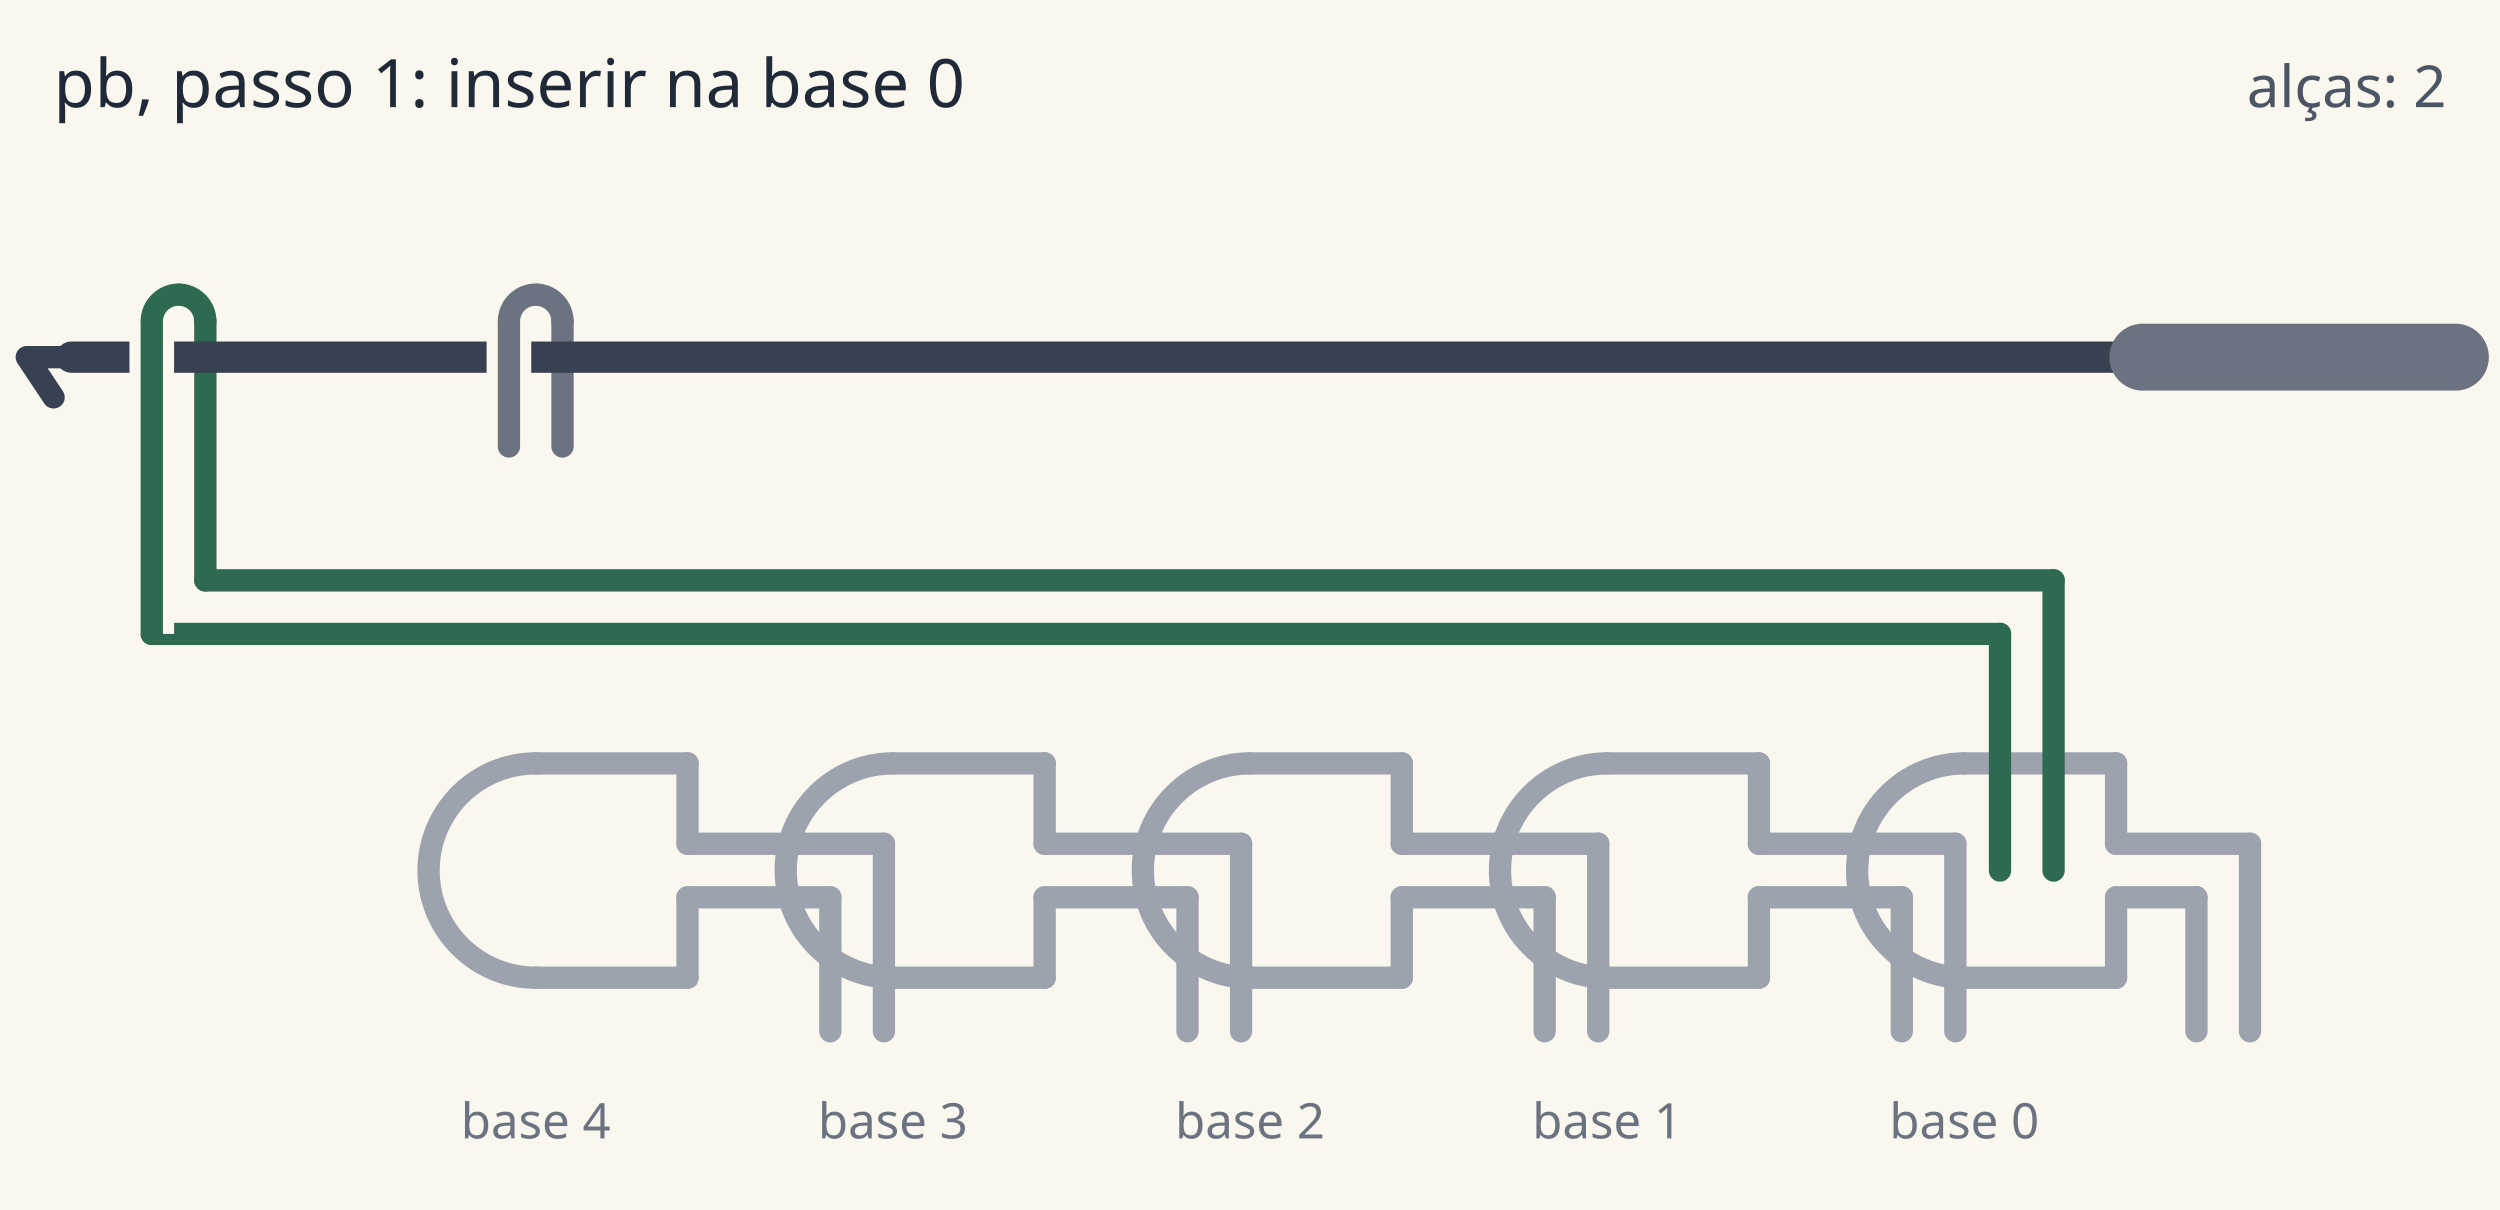
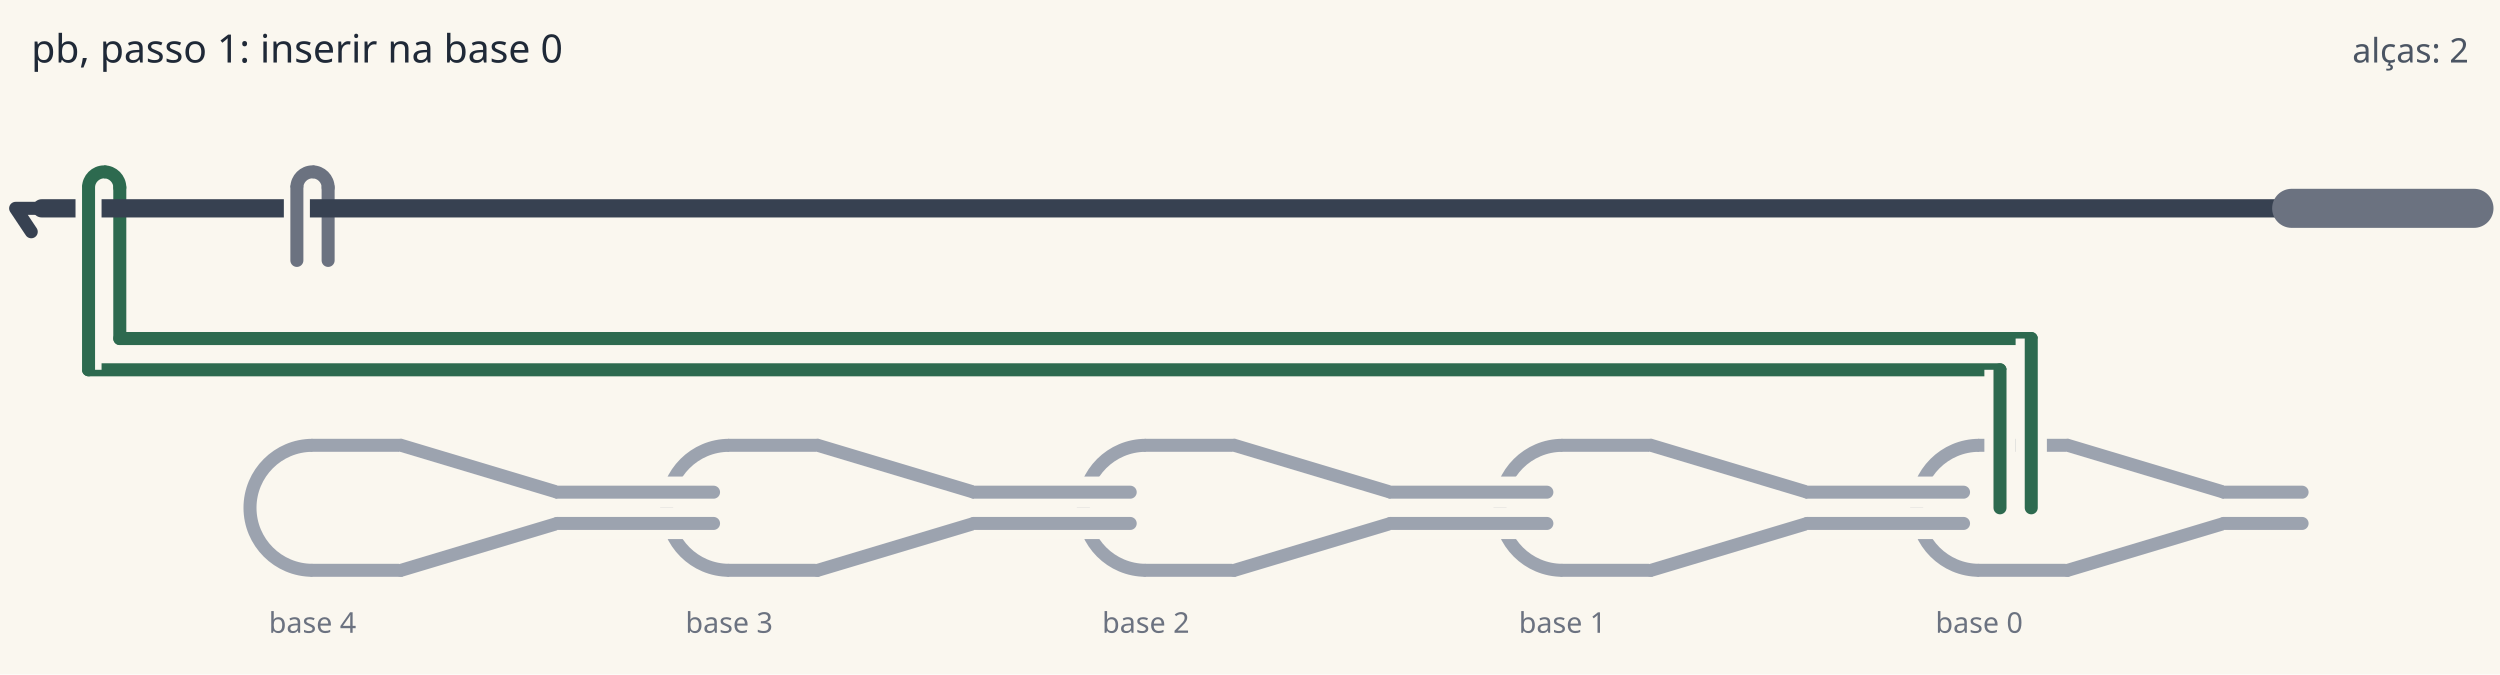
- <svg xmlns="http://www.w3.org/2000/svg" viewBox="0 0 560.0 271.0" width="560.0" height="271.0" font-family="sans-serif">
+ <svg xmlns="http://www.w3.org/2000/svg" viewBox="0 0 960.0 259.0" width="960.0" height="259.0" font-family="sans-serif">
  <rect width="100%" height="100%" fill="#faf7ef" />
  <text x="12" y="24" font-size="15" fill="#1f2937">pb, passo 1: inserir na base 0</text>
-   <text x="548.0" y="24" font-size="13" text-anchor="end" fill="#4b5563">alças: 2</text>
-   <text x="440.0" y="255.0" font-size="11" text-anchor="middle" fill="#6b7280">base 0</text>
-   <text x="360.0" y="255.0" font-size="11" text-anchor="middle" fill="#6b7280">base 1</text>
-   <text x="280.0" y="255.0" font-size="11" text-anchor="middle" fill="#6b7280">base 2</text>
-   <text x="200.0" y="255.0" font-size="11" text-anchor="middle" fill="#6b7280">base 3</text>
-   <text x="120.0" y="255.0" font-size="11" text-anchor="middle" fill="#6b7280">base 4</text>
+   <text x="948.0" y="24" font-size="13" text-anchor="end" fill="#4b5563">alças: 2</text>
+   <text x="760.0" y="243.0" font-size="11" text-anchor="middle" fill="#6b7280">base 0</text>
+   <text x="600.0" y="243.0" font-size="11" text-anchor="middle" fill="#6b7280">base 1</text>
+   <text x="440.0" y="243.0" font-size="11" text-anchor="middle" fill="#6b7280">base 2</text>
+   <text x="280.0" y="243.0" font-size="11" text-anchor="middle" fill="#6b7280">base 3</text>
+   <text x="120.0" y="243.0" font-size="11" text-anchor="middle" fill="#6b7280">base 4</text>
  <path data-bend="0" data-side="back" d="M 126.0 72 A 6 6 0 0 0 120.0 66" fill="none" stroke="#6b7280" stroke-width="5" stroke-linecap="round" />
  <line data-pair="0" data-side="back" data-seg="0" data-loop="0" data-kind="initial" data-on-hook="1" data-part="back" data-cx="120.0" data-cy="80" x1="126.0" y1="72.0" x2="126.0" y2="100.0" stroke="#6b7280" stroke-width="5" stroke-linecap="round" />
  <path data-bend="1" data-side="back" d="M 46.0 72 A 6 6 0 0 0 40.0 66" fill="none" stroke="#2d6a4f" stroke-width="5" stroke-linecap="round" />
  <line data-pair="1" data-side="back" data-seg="0" data-leg="1" data-base="0" data-loop="1" data-kind="pulled" data-on-hook="1" data-part="back" data-cx="40.0" data-cy="80" x1="46.0" y1="72.0" x2="46.0" y2="130.0" stroke="#2d6a4f" stroke-width="5" stroke-linecap="round" />
-   <line data-hook="1" x1="544.0" y1="80" x2="16.0" y2="80" stroke="#374151" stroke-width="7" stroke-linecap="round" />
-   <line data-hook-handle="1" x1="550.0" y1="80" x2="480.0" y2="80" stroke="#6b7280" stroke-width="15" stroke-linecap="round" />
+   <line data-hook="1" x1="944.0" y1="80" x2="16.0" y2="80" stroke="#374151" stroke-width="7" stroke-linecap="round" />
+   <line data-hook-handle="1" x1="950.0" y1="80" x2="880.0" y2="80" stroke="#6b7280" stroke-width="15" stroke-linecap="round" />
  <path data-hook-tip="1" d="M 18.0 80 L 6.0 80 L 12.0 89" fill="none" stroke="#374151" stroke-width="5" stroke-linecap="round" stroke-linejoin="round" />
-   <path data-base-top="0" data-cx="440.0" data-cy="195.0" data-hx="445.0" data-hw="21.0" d="M 440.0 171.0 A 24 24 0 0 0 440.0 219.0" fill="none" stroke="#9ca3af" stroke-width="5" stroke-linecap="round" />
-   <path data-base-top="1" data-cx="360.0" data-cy="195.0" data-hx="365.0" data-hw="21.0" d="M 360.0 171.0 A 24 24 0 0 0 360.0 219.0" fill="none" stroke="#9ca3af" stroke-width="5" stroke-linecap="round" />
-   <path data-base-top="2" data-cx="280.0" data-cy="195.0" data-hx="285.0" data-hw="21.0" d="M 280.0 171.0 A 24 24 0 0 0 280.0 219.0" fill="none" stroke="#9ca3af" stroke-width="5" stroke-linecap="round" />
-   <path data-base-top="3" data-cx="200.0" data-cy="195.0" data-hx="205.0" data-hw="21.0" d="M 200.0 171.0 A 24 24 0 0 0 200.0 219.0" fill="none" stroke="#9ca3af" stroke-width="5" stroke-linecap="round" />
+   <path data-base-top="0" data-cx="760.0" data-cy="195.0" data-hx="765.0" data-hw="21.0" d="M 760.0 171.0 A 24 24 0 0 0 760.0 219.0" fill="none" stroke="#9ca3af" stroke-width="5" stroke-linecap="round" />
+   <path data-base-top="1" data-cx="600.0" data-cy="195.0" data-hx="605.0" data-hw="21.0" d="M 600.0 171.0 A 24 24 0 0 0 600.0 219.0" fill="none" stroke="#9ca3af" stroke-width="5" stroke-linecap="round" />
+   <path data-base-top="2" data-cx="440.0" data-cy="195.0" data-hx="445.0" data-hw="21.0" d="M 440.0 171.0 A 24 24 0 0 0 440.0 219.0" fill="none" stroke="#9ca3af" stroke-width="5" stroke-linecap="round" />
+   <path data-base-top="3" data-cx="280.0" data-cy="195.0" data-hx="285.0" data-hw="21.0" d="M 280.0 171.0 A 24 24 0 0 0 280.0 219.0" fill="none" stroke="#9ca3af" stroke-width="5" stroke-linecap="round" />
  <path data-base-top="4" data-cx="120.0" data-cy="195.0" data-hx="125.0" data-hw="21.0" d="M 120.0 171.0 A 24 24 0 0 0 120.0 219.0" fill="none" stroke="#9ca3af" stroke-width="5" stroke-linecap="round" />
-   <line data-base-line="0" data-seg="0" x1="440.0" y1="171.0" x2="474.0" y2="171.0" stroke="#9ca3af" stroke-width="5" stroke-linecap="round" />
-   <line data-base-line="0" data-seg="1" x1="474.0" y1="171.0" x2="474.0" y2="189.0" stroke="#9ca3af" stroke-width="5" stroke-linecap="round" />
-   <line data-base-line="0" data-seg="2" x1="474.0" y1="189.0" x2="504.0" y2="189.0" stroke="#9ca3af" stroke-width="5" stroke-linecap="round" />
-   <line data-base-line="0" data-seg="3" x1="504.0" y1="189.0" x2="504.0" y2="231.0" stroke="#9ca3af" stroke-width="5" stroke-linecap="round" />
-   <line data-base-line="0" data-seg="4" x1="440.0" y1="219.0" x2="474.0" y2="219.0" stroke="#9ca3af" stroke-width="5" stroke-linecap="round" />
-   <line data-base-line="0" data-seg="5" x1="474.0" y1="219.0" x2="474.0" y2="201.0" stroke="#9ca3af" stroke-width="5" stroke-linecap="round" />
-   <line data-base-line="0" data-seg="6" x1="474.0" y1="201.0" x2="492.0" y2="201.0" stroke="#9ca3af" stroke-width="5" stroke-linecap="round" />
-   <line data-base-line="0" data-seg="7" x1="492.0" y1="201.0" x2="492.0" y2="231.0" stroke="#9ca3af" stroke-width="5" stroke-linecap="round" />
-   <line data-base-line="1" data-seg="0" x1="360.0" y1="171.0" x2="394.0" y2="171.0" stroke="#9ca3af" stroke-width="5" stroke-linecap="round" />
-   <line data-base-line="1" data-seg="1" x1="394.0" y1="171.0" x2="394.0" y2="189.0" stroke="#9ca3af" stroke-width="5" stroke-linecap="round" />
-   <line data-base-line="1" data-seg="2" x1="394.0" y1="189.0" x2="438.0" y2="189.0" stroke="#9ca3af" stroke-width="5" stroke-linecap="round" />
-   <line data-base-line="1" data-seg="3" x1="438.0" y1="189.0" x2="438.0" y2="231.0" stroke="#9ca3af" stroke-width="5" stroke-linecap="round" />
-   <line data-base-line="1" data-seg="4" x1="360.0" y1="219.0" x2="394.0" y2="219.0" stroke="#9ca3af" stroke-width="5" stroke-linecap="round" />
-   <line data-base-line="1" data-seg="5" x1="394.0" y1="219.0" x2="394.0" y2="201.0" stroke="#9ca3af" stroke-width="5" stroke-linecap="round" />
-   <line data-base-line="1" data-seg="6" x1="394.0" y1="201.0" x2="426.0" y2="201.0" stroke="#9ca3af" stroke-width="5" stroke-linecap="round" />
-   <line data-base-line="1" data-seg="7" x1="426.0" y1="201.0" x2="426.0" y2="231.0" stroke="#9ca3af" stroke-width="5" stroke-linecap="round" />
-   <line data-base-line="2" data-seg="0" x1="280.0" y1="171.0" x2="314.0" y2="171.0" stroke="#9ca3af" stroke-width="5" stroke-linecap="round" />
-   <line data-base-line="2" data-seg="1" x1="314.0" y1="171.0" x2="314.0" y2="189.0" stroke="#9ca3af" stroke-width="5" stroke-linecap="round" />
-   <line data-base-line="2" data-seg="2" x1="314.0" y1="189.0" x2="358.0" y2="189.0" stroke="#9ca3af" stroke-width="5" stroke-linecap="round" />
-   <line data-base-line="2" data-seg="3" x1="358.0" y1="189.0" x2="358.0" y2="231.0" stroke="#9ca3af" stroke-width="5" stroke-linecap="round" />
-   <line data-base-line="2" data-seg="4" x1="280.0" y1="219.0" x2="314.0" y2="219.0" stroke="#9ca3af" stroke-width="5" stroke-linecap="round" />
-   <line data-base-line="2" data-seg="5" x1="314.0" y1="219.0" x2="314.0" y2="201.0" stroke="#9ca3af" stroke-width="5" stroke-linecap="round" />
-   <line data-base-line="2" data-seg="6" x1="314.0" y1="201.0" x2="346.0" y2="201.0" stroke="#9ca3af" stroke-width="5" stroke-linecap="round" />
-   <line data-base-line="2" data-seg="7" x1="346.0" y1="201.0" x2="346.0" y2="231.0" stroke="#9ca3af" stroke-width="5" stroke-linecap="round" />
-   <line data-base-line="3" data-seg="0" x1="200.0" y1="171.0" x2="234.0" y2="171.0" stroke="#9ca3af" stroke-width="5" stroke-linecap="round" />
-   <line data-base-line="3" data-seg="1" x1="234.0" y1="171.0" x2="234.0" y2="189.0" stroke="#9ca3af" stroke-width="5" stroke-linecap="round" />
-   <line data-base-line="3" data-seg="2" x1="234.0" y1="189.0" x2="278.0" y2="189.0" stroke="#9ca3af" stroke-width="5" stroke-linecap="round" />
-   <line data-base-line="3" data-seg="3" x1="278.0" y1="189.0" x2="278.0" y2="231.0" stroke="#9ca3af" stroke-width="5" stroke-linecap="round" />
-   <line data-base-line="3" data-seg="4" x1="200.0" y1="219.0" x2="234.0" y2="219.0" stroke="#9ca3af" stroke-width="5" stroke-linecap="round" />
-   <line data-base-line="3" data-seg="5" x1="234.0" y1="219.0" x2="234.0" y2="201.0" stroke="#9ca3af" stroke-width="5" stroke-linecap="round" />
-   <line data-base-line="3" data-seg="6" x1="234.0" y1="201.0" x2="266.0" y2="201.0" stroke="#9ca3af" stroke-width="5" stroke-linecap="round" />
-   <line data-base-line="3" data-seg="7" x1="266.0" y1="201.0" x2="266.0" y2="231.0" stroke="#9ca3af" stroke-width="5" stroke-linecap="round" />
+   <line x1="760.0" y1="171.0" x2="794.0" y2="171.0" stroke="#faf7ef" stroke-width="12" stroke-linecap="butt" />
+   <line data-base-line="0" data-seg="0" x1="760.0" y1="171.0" x2="794.0" y2="171.0" stroke="#9ca3af" stroke-width="5" stroke-linecap="round" />
+   <line x1="794.0" y1="171.0" x2="854.0" y2="189.0" stroke="#faf7ef" stroke-width="12" stroke-linecap="butt" />
+   <line data-base-line="0" data-seg="1" x1="794.0" y1="171.0" x2="854.0" y2="189.0" stroke="#9ca3af" stroke-width="5" stroke-linecap="round" />
+   <line x1="854.0" y1="189.0" x2="884.0" y2="189.0" stroke="#faf7ef" stroke-width="12" stroke-linecap="butt" />
+   <line data-base-line="0" data-seg="2" x1="854.0" y1="189.0" x2="884.0" y2="189.0" stroke="#9ca3af" stroke-width="5" stroke-linecap="round" />
+   <line x1="760.0" y1="219.0" x2="794.0" y2="219.0" stroke="#faf7ef" stroke-width="12" stroke-linecap="butt" />
+   <line data-base-line="0" data-seg="3" x1="760.0" y1="219.0" x2="794.0" y2="219.0" stroke="#9ca3af" stroke-width="5" stroke-linecap="round" />
+   <line x1="794.0" y1="219.0" x2="854.0" y2="201.0" stroke="#faf7ef" stroke-width="12" stroke-linecap="butt" />
+   <line data-base-line="0" data-seg="4" x1="794.0" y1="219.0" x2="854.0" y2="201.0" stroke="#9ca3af" stroke-width="5" stroke-linecap="round" />
+   <line x1="854.0" y1="201.0" x2="884.0" y2="201.0" stroke="#faf7ef" stroke-width="12" stroke-linecap="butt" />
+   <line data-base-line="0" data-seg="5" x1="854.0" y1="201.0" x2="884.0" y2="201.0" stroke="#9ca3af" stroke-width="5" stroke-linecap="round" />
+   <line x1="600.0" y1="171.0" x2="634.0" y2="171.0" stroke="#faf7ef" stroke-width="12" stroke-linecap="butt" />
+   <line data-base-line="1" data-seg="0" x1="600.0" y1="171.0" x2="634.0" y2="171.0" stroke="#9ca3af" stroke-width="5" stroke-linecap="round" />
+   <line x1="634.0" y1="171.0" x2="694.0" y2="189.0" stroke="#faf7ef" stroke-width="12" stroke-linecap="butt" />
+   <line data-base-line="1" data-seg="1" x1="634.0" y1="171.0" x2="694.0" y2="189.0" stroke="#9ca3af" stroke-width="5" stroke-linecap="round" />
+   <line x1="694.0" y1="189.0" x2="754.0" y2="189.0" stroke="#faf7ef" stroke-width="12" stroke-linecap="butt" />
+   <line data-base-line="1" data-seg="2" x1="694.0" y1="189.0" x2="754.0" y2="189.0" stroke="#9ca3af" stroke-width="5" stroke-linecap="round" />
+   <line x1="600.0" y1="219.0" x2="634.0" y2="219.0" stroke="#faf7ef" stroke-width="12" stroke-linecap="butt" />
+   <line data-base-line="1" data-seg="3" x1="600.0" y1="219.0" x2="634.0" y2="219.0" stroke="#9ca3af" stroke-width="5" stroke-linecap="round" />
+   <line x1="634.0" y1="219.0" x2="694.0" y2="201.0" stroke="#faf7ef" stroke-width="12" stroke-linecap="butt" />
+   <line data-base-line="1" data-seg="4" x1="634.0" y1="219.0" x2="694.0" y2="201.0" stroke="#9ca3af" stroke-width="5" stroke-linecap="round" />
+   <line x1="694.0" y1="201.0" x2="754.0" y2="201.0" stroke="#faf7ef" stroke-width="12" stroke-linecap="butt" />
+   <line data-base-line="1" data-seg="5" x1="694.0" y1="201.0" x2="754.0" y2="201.0" stroke="#9ca3af" stroke-width="5" stroke-linecap="round" />
+   <line x1="440.0" y1="171.0" x2="474.0" y2="171.0" stroke="#faf7ef" stroke-width="12" stroke-linecap="butt" />
+   <line data-base-line="2" data-seg="0" x1="440.0" y1="171.0" x2="474.0" y2="171.0" stroke="#9ca3af" stroke-width="5" stroke-linecap="round" />
+   <line x1="474.0" y1="171.0" x2="534.0" y2="189.0" stroke="#faf7ef" stroke-width="12" stroke-linecap="butt" />
+   <line data-base-line="2" data-seg="1" x1="474.0" y1="171.0" x2="534.0" y2="189.0" stroke="#9ca3af" stroke-width="5" stroke-linecap="round" />
+   <line x1="534.0" y1="189.0" x2="594.0" y2="189.0" stroke="#faf7ef" stroke-width="12" stroke-linecap="butt" />
+   <line data-base-line="2" data-seg="2" x1="534.0" y1="189.0" x2="594.0" y2="189.0" stroke="#9ca3af" stroke-width="5" stroke-linecap="round" />
+   <line x1="440.0" y1="219.0" x2="474.0" y2="219.0" stroke="#faf7ef" stroke-width="12" stroke-linecap="butt" />
+   <line data-base-line="2" data-seg="3" x1="440.0" y1="219.0" x2="474.0" y2="219.0" stroke="#9ca3af" stroke-width="5" stroke-linecap="round" />
+   <line x1="474.0" y1="219.0" x2="534.0" y2="201.0" stroke="#faf7ef" stroke-width="12" stroke-linecap="butt" />
+   <line data-base-line="2" data-seg="4" x1="474.0" y1="219.0" x2="534.0" y2="201.0" stroke="#9ca3af" stroke-width="5" stroke-linecap="round" />
+   <line x1="534.0" y1="201.0" x2="594.0" y2="201.0" stroke="#faf7ef" stroke-width="12" stroke-linecap="butt" />
+   <line data-base-line="2" data-seg="5" x1="534.0" y1="201.0" x2="594.0" y2="201.0" stroke="#9ca3af" stroke-width="5" stroke-linecap="round" />
+   <line x1="280.0" y1="171.0" x2="314.0" y2="171.0" stroke="#faf7ef" stroke-width="12" stroke-linecap="butt" />
+   <line data-base-line="3" data-seg="0" x1="280.0" y1="171.0" x2="314.0" y2="171.0" stroke="#9ca3af" stroke-width="5" stroke-linecap="round" />
+   <line x1="314.0" y1="171.0" x2="374.0" y2="189.0" stroke="#faf7ef" stroke-width="12" stroke-linecap="butt" />
+   <line data-base-line="3" data-seg="1" x1="314.0" y1="171.0" x2="374.0" y2="189.0" stroke="#9ca3af" stroke-width="5" stroke-linecap="round" />
+   <line x1="374.0" y1="189.0" x2="434.0" y2="189.0" stroke="#faf7ef" stroke-width="12" stroke-linecap="butt" />
+   <line data-base-line="3" data-seg="2" x1="374.0" y1="189.0" x2="434.0" y2="189.0" stroke="#9ca3af" stroke-width="5" stroke-linecap="round" />
+   <line x1="280.0" y1="219.0" x2="314.0" y2="219.0" stroke="#faf7ef" stroke-width="12" stroke-linecap="butt" />
+   <line data-base-line="3" data-seg="3" x1="280.0" y1="219.0" x2="314.0" y2="219.0" stroke="#9ca3af" stroke-width="5" stroke-linecap="round" />
+   <line x1="314.0" y1="219.0" x2="374.0" y2="201.0" stroke="#faf7ef" stroke-width="12" stroke-linecap="butt" />
+   <line data-base-line="3" data-seg="4" x1="314.0" y1="219.0" x2="374.0" y2="201.0" stroke="#9ca3af" stroke-width="5" stroke-linecap="round" />
+   <line x1="374.0" y1="201.0" x2="434.0" y2="201.0" stroke="#faf7ef" stroke-width="12" stroke-linecap="butt" />
+   <line data-base-line="3" data-seg="5" x1="374.0" y1="201.0" x2="434.0" y2="201.0" stroke="#9ca3af" stroke-width="5" stroke-linecap="round" />
+   <line x1="120.0" y1="171.0" x2="154.0" y2="171.0" stroke="#faf7ef" stroke-width="12" stroke-linecap="butt" />
  <line data-base-line="4" data-seg="0" x1="120.0" y1="171.0" x2="154.0" y2="171.0" stroke="#9ca3af" stroke-width="5" stroke-linecap="round" />
-   <line data-base-line="4" data-seg="1" x1="154.0" y1="171.0" x2="154.0" y2="189.0" stroke="#9ca3af" stroke-width="5" stroke-linecap="round" />
-   <line data-base-line="4" data-seg="2" x1="154.0" y1="189.0" x2="198.0" y2="189.0" stroke="#9ca3af" stroke-width="5" stroke-linecap="round" />
-   <line data-base-line="4" data-seg="3" x1="198.0" y1="189.0" x2="198.0" y2="231.0" stroke="#9ca3af" stroke-width="5" stroke-linecap="round" />
-   <line data-base-line="4" data-seg="4" x1="120.0" y1="219.0" x2="154.0" y2="219.0" stroke="#9ca3af" stroke-width="5" stroke-linecap="round" />
-   <line data-base-line="4" data-seg="5" x1="154.0" y1="219.0" x2="154.0" y2="201.0" stroke="#9ca3af" stroke-width="5" stroke-linecap="round" />
-   <line data-base-line="4" data-seg="6" x1="154.0" y1="201.0" x2="186.0" y2="201.0" stroke="#9ca3af" stroke-width="5" stroke-linecap="round" />
-   <line data-base-line="4" data-seg="7" x1="186.0" y1="201.0" x2="186.0" y2="231.0" stroke="#9ca3af" stroke-width="5" stroke-linecap="round" />
-   <line data-pair="1" data-side="back" data-seg="1" data-leg="1" data-base="0" x1="46.0" y1="130.0" x2="460.0" y2="130.0" stroke="#2d6a4f" stroke-width="5" stroke-linecap="round" />
-   <line data-pair="1" data-side="back" data-seg="2" data-leg="1" data-base="0" x1="460.0" y1="130.0" x2="460.0" y2="195.0" stroke="#2d6a4f" stroke-width="5" stroke-linecap="round" />
-   <line data-pair="1" data-side="front" data-seg="1" data-leg="1" data-base="0" x1="34.0" y1="142.0" x2="448.0" y2="142.0" stroke="#2d6a4f" stroke-width="5" stroke-linecap="round" />
-   <line data-pair="1" data-side="front" data-seg="2" data-leg="1" data-base="0" x1="448.0" y1="142.0" x2="448.0" y2="195.0" stroke="#2d6a4f" stroke-width="5" stroke-linecap="round" />
+   <line x1="154.0" y1="171.0" x2="214.0" y2="189.0" stroke="#faf7ef" stroke-width="12" stroke-linecap="butt" />
+   <line data-base-line="4" data-seg="1" x1="154.0" y1="171.0" x2="214.0" y2="189.0" stroke="#9ca3af" stroke-width="5" stroke-linecap="round" />
+   <line x1="214.0" y1="189.0" x2="274.0" y2="189.0" stroke="#faf7ef" stroke-width="12" stroke-linecap="butt" />
+   <line data-base-line="4" data-seg="2" x1="214.0" y1="189.0" x2="274.0" y2="189.0" stroke="#9ca3af" stroke-width="5" stroke-linecap="round" />
+   <line x1="120.0" y1="219.0" x2="154.0" y2="219.0" stroke="#faf7ef" stroke-width="12" stroke-linecap="butt" />
+   <line data-base-line="4" data-seg="3" x1="120.0" y1="219.0" x2="154.0" y2="219.0" stroke="#9ca3af" stroke-width="5" stroke-linecap="round" />
+   <line x1="154.0" y1="219.0" x2="214.0" y2="201.0" stroke="#faf7ef" stroke-width="12" stroke-linecap="butt" />
+   <line data-base-line="4" data-seg="4" x1="154.0" y1="219.0" x2="214.0" y2="201.0" stroke="#9ca3af" stroke-width="5" stroke-linecap="round" />
+   <line x1="214.0" y1="201.0" x2="274.0" y2="201.0" stroke="#faf7ef" stroke-width="12" stroke-linecap="butt" />
+   <line data-base-line="4" data-seg="5" x1="214.0" y1="201.0" x2="274.0" y2="201.0" stroke="#9ca3af" stroke-width="5" stroke-linecap="round" />
+   <line data-pair="1" data-side="back" data-seg="1" data-leg="1" data-base="0" x1="46.0" y1="130.0" x2="780.0" y2="130.0" stroke="#2d6a4f" stroke-width="5" stroke-linecap="round" />
+   <line x1="780.0" y1="130.0" x2="780.0" y2="195.0" stroke="#faf7ef" stroke-width="12" stroke-linecap="butt" />
+   <line data-pair="1" data-side="back" data-seg="2" data-leg="1" data-base="0" x1="780.0" y1="130.0" x2="780.0" y2="195.0" stroke="#2d6a4f" stroke-width="5" stroke-linecap="round" />
+   <line data-pair="1" data-side="front" data-seg="1" data-leg="1" data-base="0" x1="34.0" y1="142.0" x2="768.0" y2="142.0" stroke="#2d6a4f" stroke-width="5" stroke-linecap="round" />
+   <line x1="768.0" y1="142.0" x2="768.0" y2="195.0" stroke="#faf7ef" stroke-width="12" stroke-linecap="butt" />
+   <line data-pair="1" data-side="front" data-seg="2" data-leg="1" data-base="0" x1="768.0" y1="142.0" x2="768.0" y2="195.0" stroke="#2d6a4f" stroke-width="5" stroke-linecap="round" />
  <path d="M 120.0 66 A 6 6 0 0 0 114.0 72" stroke="#faf7ef" stroke-width="10" stroke-linecap="butt" fill="none" />
  <path data-bend="0" data-side="front" d="M 120.0 66 A 6 6 0 0 0 114.0 72" fill="none" stroke="#6b7280" stroke-width="5" stroke-linecap="round" />
  <line x1="114.0" y1="72.0" x2="114.0" y2="100.0" stroke="#faf7ef" stroke-width="10" stroke-linecap="butt" fill="none" />
  <line data-pair="0" data-side="front" data-seg="0" data-loop="0" data-kind="initial" data-on-hook="1" data-part="front" data-cx="120.0" data-cy="80" x1="114.0" y1="72.0" x2="114.0" y2="100.0" stroke="#6b7280" stroke-width="5" stroke-linecap="round" />
  <path d="M 40.0 66 A 6 6 0 0 0 34.0 72" stroke="#faf7ef" stroke-width="10" stroke-linecap="butt" fill="none" />
  <path data-bend="1" data-side="front" d="M 40.0 66 A 6 6 0 0 0 34.0 72" fill="none" stroke="#2d6a4f" stroke-width="5" stroke-linecap="round" />
  <line x1="34.0" y1="72.0" x2="34.0" y2="142.0" stroke="#faf7ef" stroke-width="10" stroke-linecap="butt" fill="none" />
  <line data-pair="1" data-side="front" data-seg="0" data-leg="1" data-base="0" data-loop="1" data-kind="pulled" data-on-hook="1" data-part="front" data-cx="40.0" data-cy="80" x1="34.0" y1="72.0" x2="34.0" y2="142.0" stroke="#2d6a4f" stroke-width="5" stroke-linecap="round" />
</svg>
